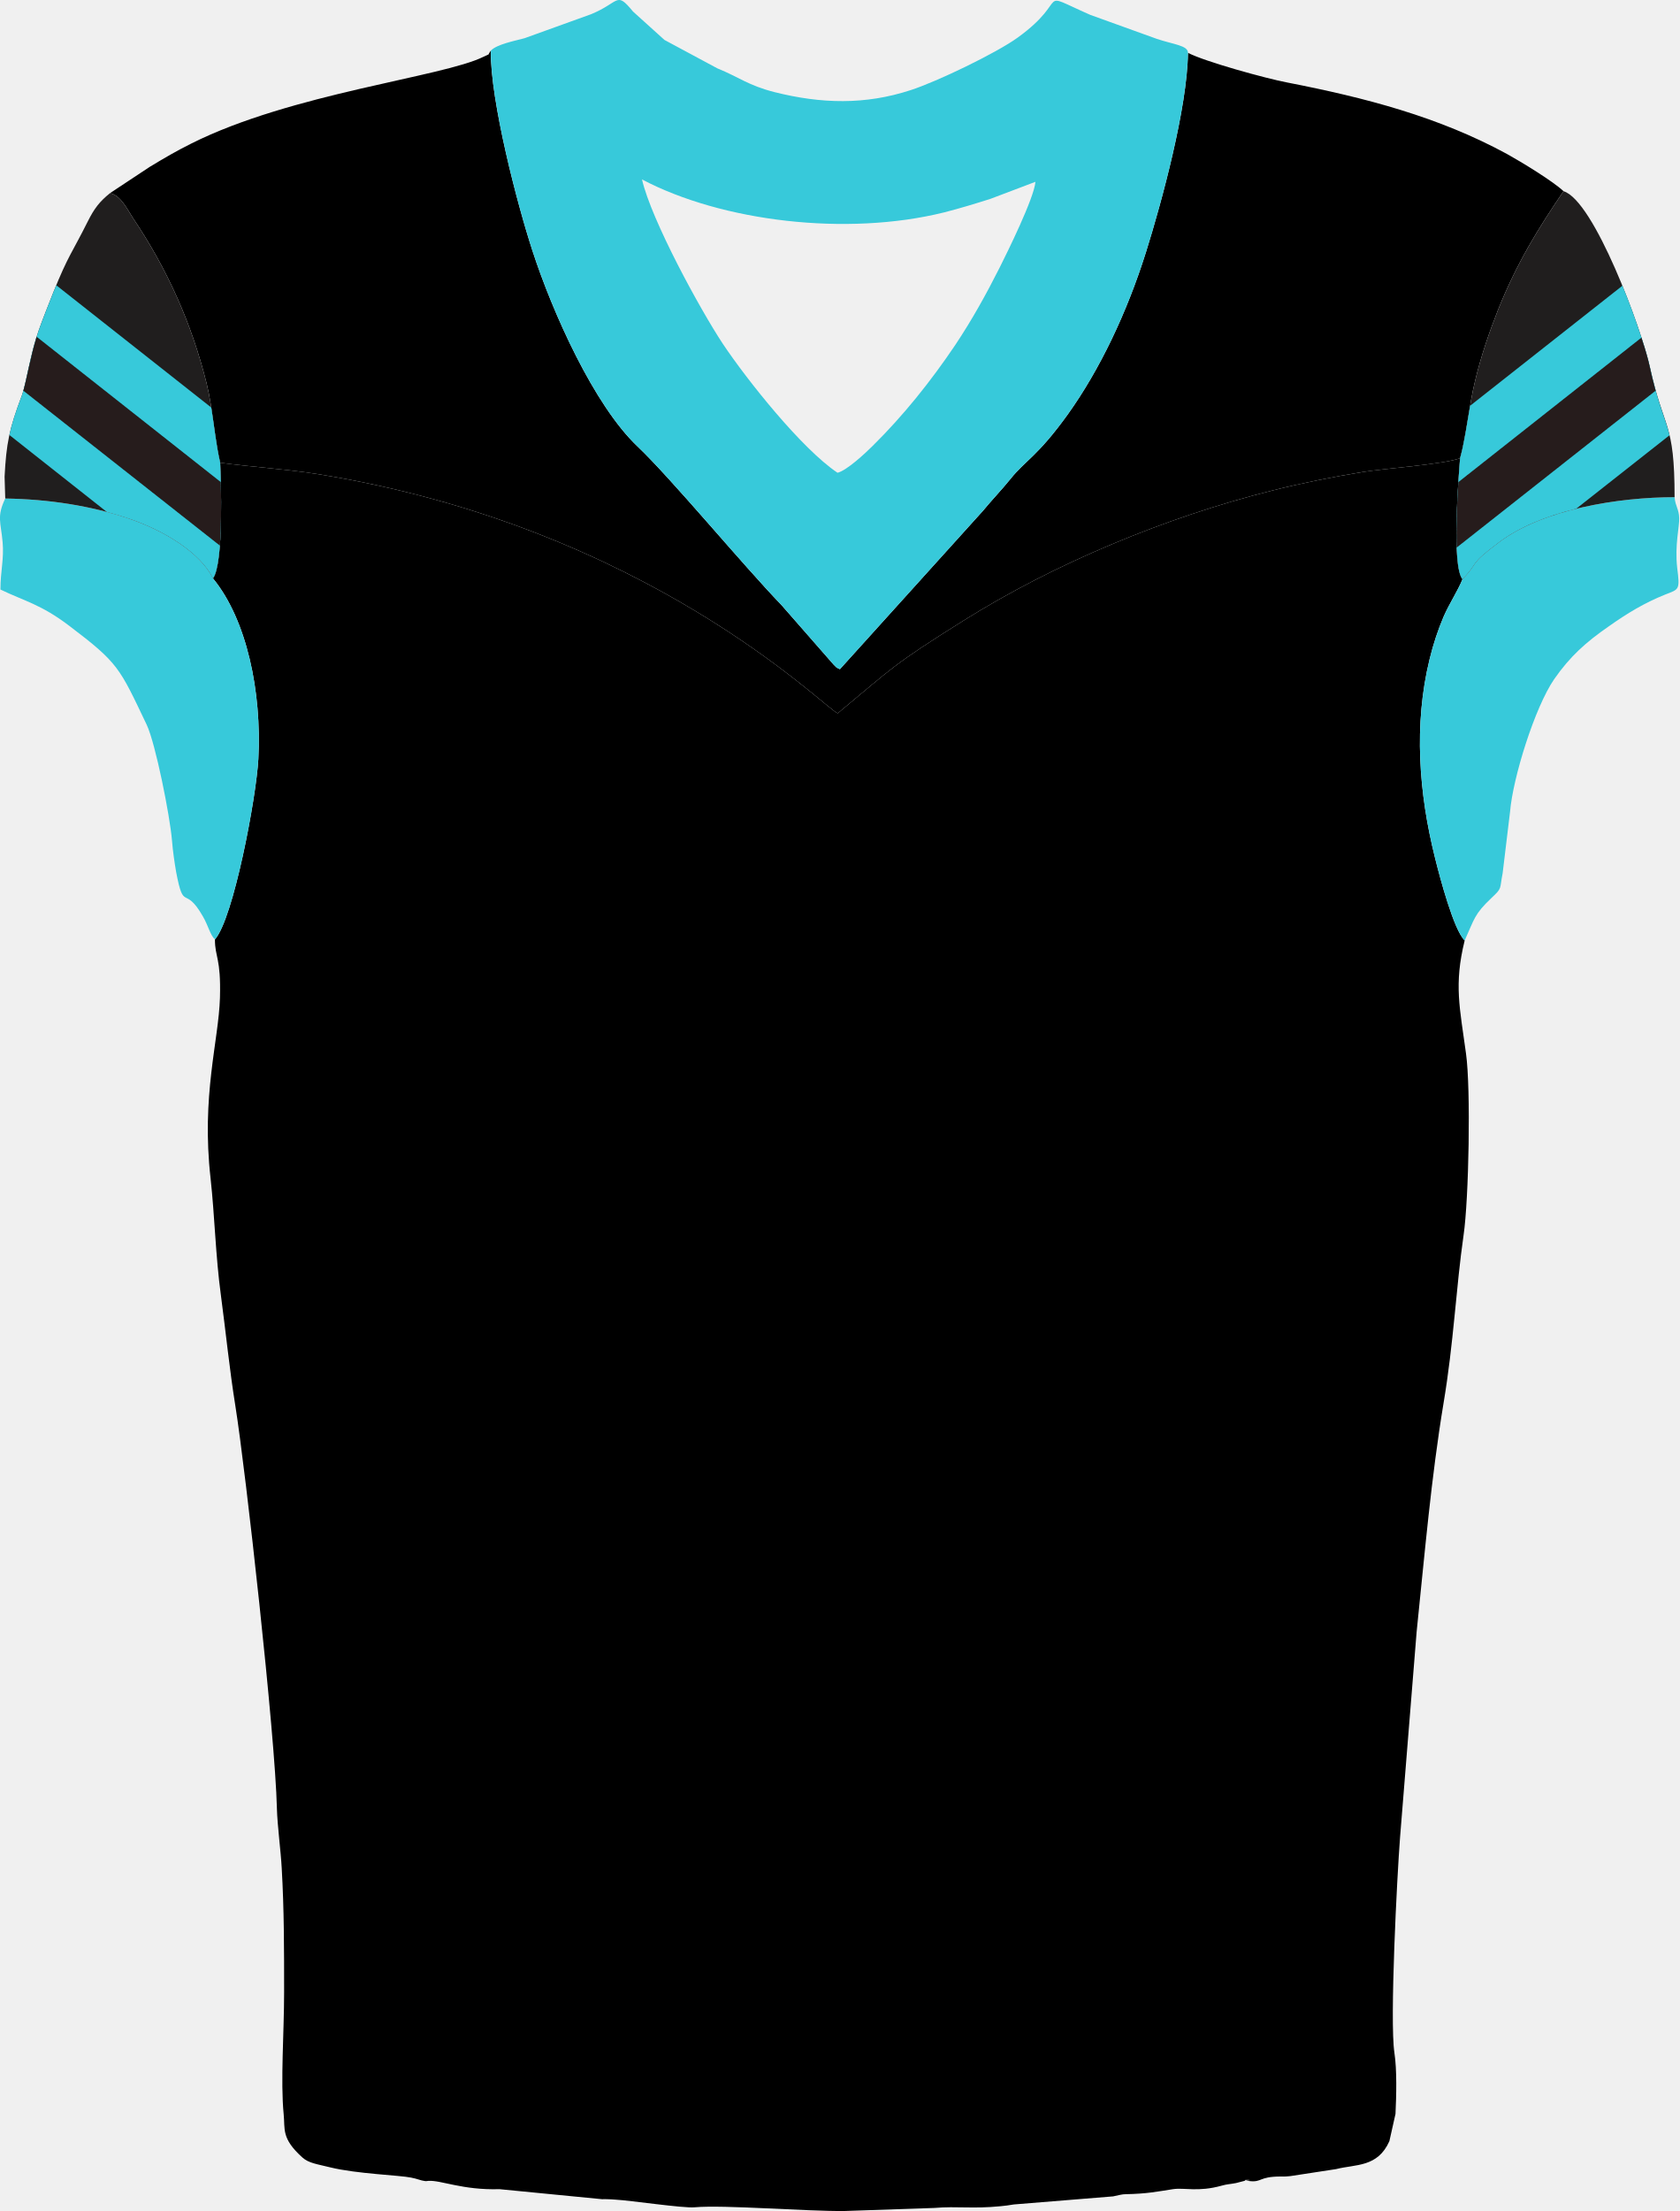
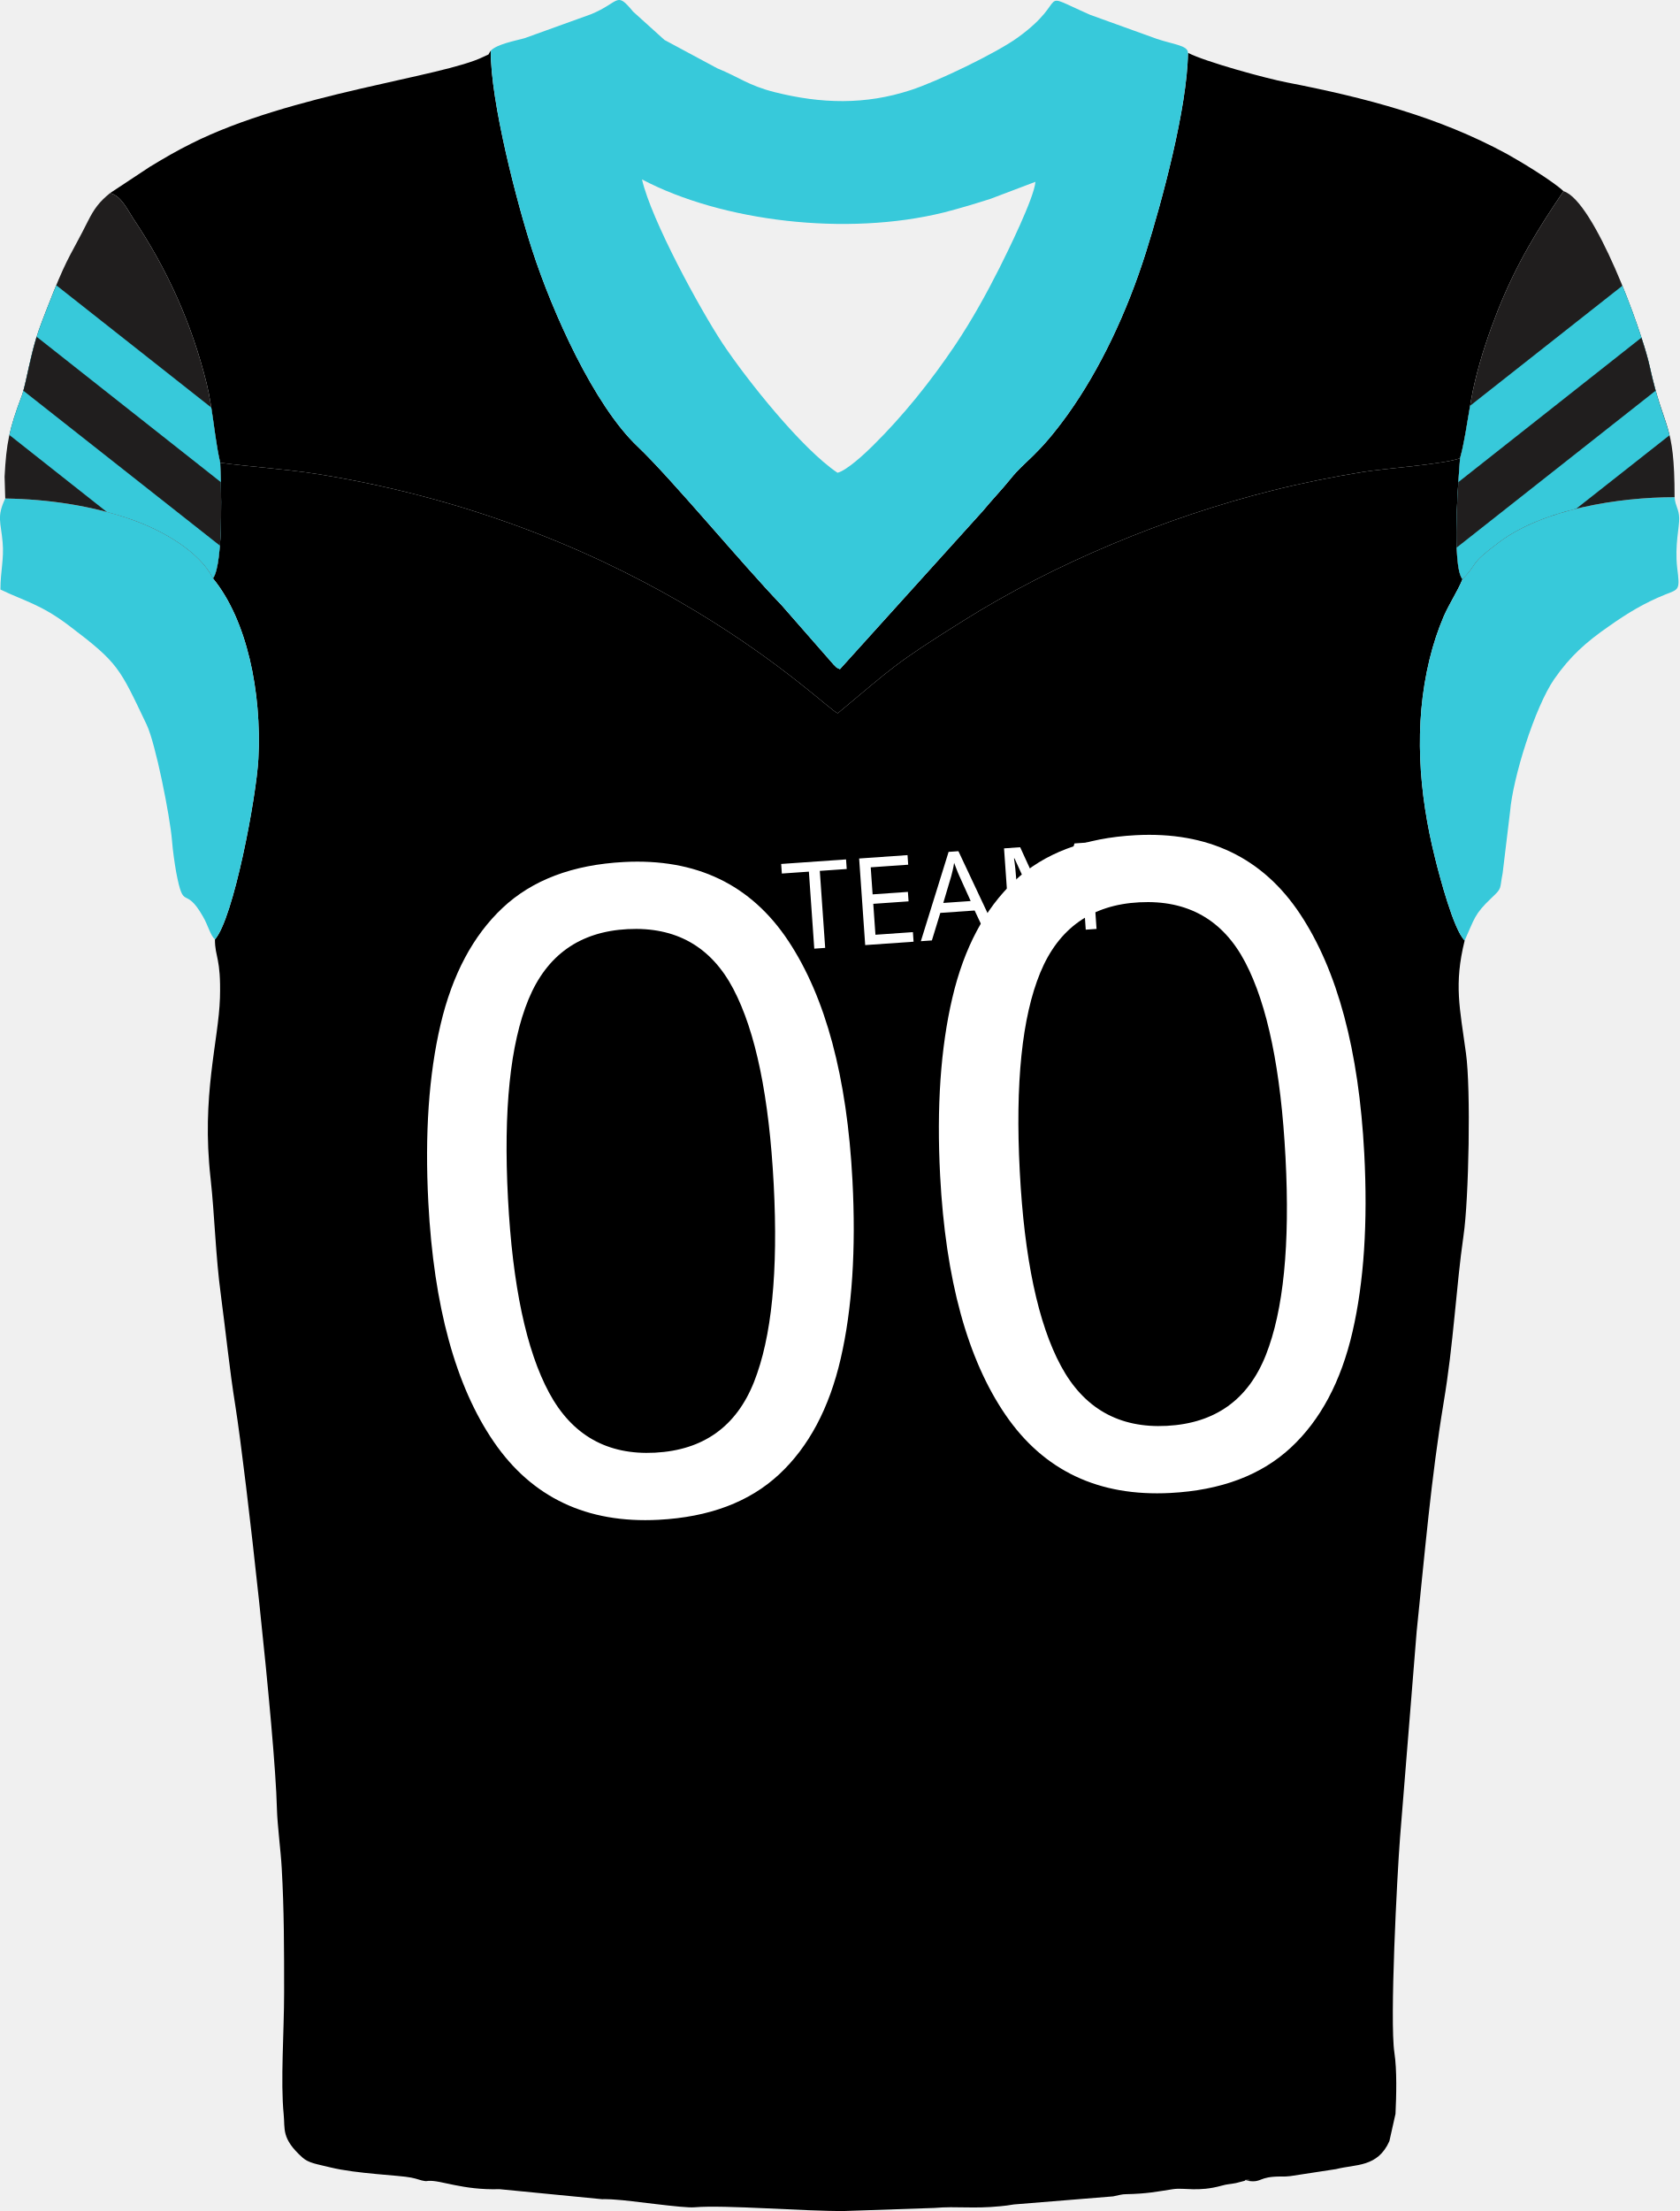
<svg xmlns="http://www.w3.org/2000/svg" xml:space="preserve" width="100%" height="100%" version="1.1" shape-rendering="geometricPrecision" text-rendering="geometricPrecision" image-rendering="optimizeQuality" fill-rule="evenodd" clip-rule="evenodd" viewBox="0 0 7695 10130" preserveAspectRatio="xMidYMid meet">
  <defs>
    <style data-fonts="true">@font-face { font-family: 'font_2'; src: url('http://127.0.0.1:8000/storage/fonts/37mrW2LoSAz4UV3Fw60rHUYMhqTS29wmTYG7KDOM') format('truetype'); }@font-face { font-family: 'font_3'; src: url('http://127.0.0.1:8000/storage/fonts/6HfvTaKlMgaTqxRG72ZhhoB880t6VVGunu5QHHp6') format('truetype'); }@font-face { font-family: 'font_4'; src: url('http://127.0.0.1:8000/storage/fonts/6q5lPJecyQvh4nloAo6VOQQMEu2p1HTOlzIzSerz') format('truetype'); }@font-face { font-family: 'font_5'; src: url('http://127.0.0.1:8000/storage/fonts/D3O6qgC2TlIuZwX3ThNRuFmGZCdHiNmTJui6cxLU') format('truetype'); }</style>
+     <clipPath id="clip-svg-part-1">
+       <path fill="BLACK" d="M504 885c50,10 79,74 106,115 156,232 268,480 337,757 29,118 35,248 62,363 148,20 291,28 440,51 1519,242 2330,1075 2390,1097 253,-210 251,-221 577,-425 414,-260 927,-474 1416,-596 135,-34 275,-62 416,-85 101,-16 379,-36 443,-63 27,-93 42,-247 69,-355 27,-113 65,-223 104,-322 87,-218 185,-375 301,-546 -47,-45 -193,-134 -260,-171 -313,-170 -647,-257 -1006,-327 -96,-18 -379,-96 -455,-136 -3,252 -120,683 -192,912 -88,280 -213,541 -359,745 -139,193 -195,211 -262,295 -42,52 -85,96 -127,147l-655 725c-23,-12 -7,0 -28,-20l-240 -274c-182,-189 -504,-579 -660,-727 -199,-189 -389,-613 -481,-896 -69,-211 -193,-685 -191,-917 -18,27 1,11 -33,28 -187,93 -880,167 -1340,398 -70,35 -121,65 -189,106l-183 121z" data-part-name="svg-part-1" class="svg-hoverable" style="cursor: pointer; transition: 0.3s;" />
+     </clipPath>
+     <clipPath id="clip-svg-part-0">
+       <path fill="BLACK" d="M1009 2120c3,70 18,460 -33,530 155,189 224,519 208,827 -9,174 -114,732 -199,827 0,84 28,83 23,267 -6,199 -86,448 -43,828 19,173 23,357 47,533 24,180 39,337 67,512 47,295 182,1503 190,1842 2,78 18,196 22,273 11,190 11,370 11,569 0,185 -17,406 -2,559 7,68 -12,110 86,198 29,26 67,30 127,45 122,30 319,36 371,47 27,5 47,14 59,15 10,2 10,1 20,0 58,-4 156,43 326,38l471 46c8,0 10,-1 24,0 8,0 27,1 37,2 64,3 311,40 362,35 137,-12 512,19 687,17l412 -14c107,-9 173,5 304,-8 27,-3 30,-3 60,-8l455 -37c28,-6 42,-10 57,-10 101,-2 145,-12 217,-23 53,-8 115,14 223,-16 29,-8 35,-6 66,-12 14,-3 44,-12 46,-12 58,-3 -50,-5 17,3 56,6 42,-20 137,-21 16,0 21,1 50,-2l209 -32c90,-23 190,-7 244,-128l28 -125c4,-82 7,-202 -5,-280 -22,-146 12,-809 26,-988l76 -942c37,-358 67,-707 123,-1045 47,-279 57,-527 92,-771 24,-163 34,-671 11,-833 -28,-208 -56,-314 -6,-517 -50,-48 -114,-290 -136,-379 -74,-295 -98,-610 -25,-909 17,-70 39,-136 65,-197 28,-63 63,-114 86,-170 -50,-62 -19,-453 -11,-555 -64,27 -342,47 -443,63 -141,23 -281,51 -416,85 -489,122 -1002,336 -1416,596 -326,204 -324,215 -577,425 -60,-22 -871,-855 -2390,-1097 -149,-23 -292,-31 -440,-51z" data-part-name="svg-part-0" class="svg-hoverable" style="cursor: pointer; transition: 0.3s;" />
+     </clipPath>
  </defs>
  <g id="Layer_x0020_1">
-     <path fill="BLACK" d="M1009 2120c3,70 18,460 -33,530 155,189 224,519 208,827 -9,174 -114,732 -199,827 0,84 28,83 23,267 -6,199 -86,448 -43,828 19,173 23,357 47,533 24,180 39,337 67,512 47,295 182,1503 190,1842 2,78 18,196 22,273 11,190 11,370 11,569 0,185 -17,406 -2,559 7,68 -12,110 86,198 29,26 67,30 127,45 122,30 319,36 371,47 27,5 47,14 59,15 10,2 10,1 20,0 58,-4 156,43 326,38l471 46c8,0 10,-1 24,0 8,0 27,1 37,2 64,3 311,40 362,35 137,-12 512,19 687,17l412 -14c107,-9 173,5 304,-8 27,-3 30,-3 60,-8l455 -37c28,-6 42,-10 57,-10 101,-2 145,-12 217,-23 53,-8 115,14 223,-16 29,-8 35,-6 66,-12 14,-3 44,-12 46,-12 58,-3 -50,-5 17,3 56,6 42,-20 137,-21 16,0 21,1 50,-2l209 -32c90,-23 190,-7 244,-128l28 -125c4,-82 7,-202 -5,-280 -22,-146 12,-809 26,-988l76 -942c37,-358 67,-707 123,-1045 47,-279 57,-527 92,-771 24,-163 34,-671 11,-833 -28,-208 -56,-314 -6,-517 -50,-48 -114,-290 -136,-379 -74,-295 -98,-610 -25,-909 17,-70 39,-136 65,-197 28,-63 63,-114 86,-170 -50,-62 -19,-453 -11,-555 -64,27 -342,47 -443,63 -141,23 -281,51 -416,85 -489,122 -1002,336 -1416,596 -326,204 -324,215 -577,425 -60,-22 -871,-855 -2390,-1097 -149,-23 -292,-31 -440,-51z" id="svg-part-0" data-part-name="svg-part-0" class="svg-hoverable" style="cursor: pointer; transition: 0.3s;" />
+     <path fill="BLACK" d="M1009 2120c3,70 18,460 -33,530 155,189 224,519 208,827 -9,174 -114,732 -199,827 0,84 28,83 23,267 -6,199 -86,448 -43,828 19,173 23,357 47,533 24,180 39,337 67,512 47,295 182,1503 190,1842 2,78 18,196 22,273 11,190 11,370 11,569 0,185 -17,406 -2,559 7,68 -12,110 86,198 29,26 67,30 127,45 122,30 319,36 371,47 27,5 47,14 59,15 10,2 10,1 20,0 58,-4 156,43 326,38l471 46c8,0 10,-1 24,0 8,0 27,1 37,2 64,3 311,40 362,35 137,-12 512,19 687,17l412 -14c107,-9 173,5 304,-8 27,-3 30,-3 60,-8l455 -37c28,-6 42,-10 57,-10 101,-2 145,-12 217,-23 53,-8 115,14 223,-16 29,-8 35,-6 66,-12 14,-3 44,-12 46,-12 58,-3 -50,-5 17,3 56,6 42,-20 137,-21 16,0 21,1 50,-2l209 -32c90,-23 190,-7 244,-128l28 -125c4,-82 7,-202 -5,-280 -22,-146 12,-809 26,-988l76 -942c37,-358 67,-707 123,-1045 47,-279 57,-527 92,-771 24,-163 34,-671 11,-833 -28,-208 -56,-314 -6,-517 -50,-48 -114,-290 -136,-379 -74,-295 -98,-610 -25,-909 17,-70 39,-136 65,-197 28,-63 63,-114 86,-170 -50,-62 -19,-453 -11,-555 -64,27 -342,47 -443,63 -141,23 -281,51 -416,85 -489,122 -1002,336 -1416,596 -326,204 -324,215 -577,425 -60,-22 -871,-855 -2390,-1097 -149,-23 -292,-31 -440,-51z" id="svg-part-0" data-part-name="svg-part-0" class="svg-hoverable selected selected-svg-part" style="cursor: pointer; transition: 0.3s; filter: brightness(1.15); stroke: none;" />
    <path fill="BLACK" d="M504 885c50,10 79,74 106,115 156,232 268,480 337,757 29,118 35,248 62,363 148,20 291,28 440,51 1519,242 2330,1075 2390,1097 253,-210 251,-221 577,-425 414,-260 927,-474 1416,-596 135,-34 275,-62 416,-85 101,-16 379,-36 443,-63 27,-93 42,-247 69,-355 27,-113 65,-223 104,-322 87,-218 185,-375 301,-546 -47,-45 -193,-134 -260,-171 -313,-170 -647,-257 -1006,-327 -96,-18 -379,-96 -455,-136 -3,252 -120,683 -192,912 -88,280 -213,541 -359,745 -139,193 -195,211 -262,295 -42,52 -85,96 -127,147l-655 725c-23,-12 -7,0 -28,-20l-240 -274c-182,-189 -504,-579 -660,-727 -199,-189 -389,-613 -481,-896 -69,-211 -193,-685 -191,-917 -18,27 1,11 -33,28 -187,93 -880,167 -1340,398 -70,35 -121,65 -189,106l-183 121z" id="svg-part-1" data-part-name="svg-part-1" class="svg-hoverable" style="cursor: pointer; transition: 0.3s;" />
    <path fill="#37C9DA" d="M4745 833c-6,75 -130,325 -164,393 -62,123 -127,240 -203,354 -111,165 -238,324 -379,463 -34,34 -119,113 -161,123 -164,-110 -414,-424 -525,-590 -104,-157 -328,-567 -371,-754 366,193 938,262 1385,151 74,-19 143,-40 212,-62l206 -78zm0 0l0 0zm-2496 -601c-2,232 122,706 191,917 92,283 282,707 481,896 156,148 478,538 660,727l240 274c21,20 5,8 28,20l655 -725c42,-51 85,-95 127,-147 67,-84 123,-102 262,-295 146,-204 271,-465 359,-745 72,-229 189,-660 192,-912 0,-34 -66,-38 -143,-64l-305 -110c-259,-114 -83,-76 -332,104 -98,71 -370,202 -491,241 -208,68 -409,63 -624,9 -121,-31 -161,-68 -262,-109l-242 -130 -144 -130c-79,-96 -59,-43 -192,12l-305 110c-48,13 -127,28 -155,57z" id="svg-part-2" data-part-name="svg-part-2" class="svg-hoverable" style="cursor: pointer; transition: 0.3s;" />
    <path fill="#37C9DA" d="M985 4304c85,-95 190,-653 199,-827 16,-308 -53,-638 -208,-827 -59,-119 -226,-220 -386,-274 -173,-59 -368,-89 -566,-92 -40,84 -20,108 -12,200 7,77 -10,133 -10,217 110,53 186,68 315,166 227,172 230,191 355,453 41,86 107,420 116,529 4,51 12,104 19,145 36,190 38,56 123,205 24,41 34,87 55,105zm5717 -1650c-23,56 -58,107 -86,170 -26,61 -48,127 -65,197 -73,299 -49,614 25,909 22,89 86,331 136,379 46,-101 43,-119 123,-195 51,-48 36,-38 51,-113l34 -282c13,-156 113,-477 202,-607 73,-105 146,-170 250,-242 85,-60 162,-107 259,-146 64,-25 68,-20 55,-122 -12,-105 11,-191 9,-228 -1,-43 -17,-52 -21,-96 -257,0 -604,55 -806,208 -143,107 -86,86 -166,168z" id="svg-part-3" data-part-name="svg-part-3" class="svg-hoverable" style="cursor: pointer; transition: 0.3s;" />
    <path fill="#201E1E" d="M24 2284c198,3 393,33 566,92 160,54 327,155 386,274 51,-70 36,-460 33,-530 -27,-115 -33,-245 -62,-363 -69,-277 -181,-525 -337,-757 -27,-41 -56,-105 -106,-115 -48,39 -72,70 -102,130 -72,144 -89,154 -157,323 -23,58 -48,121 -67,174 -38,106 -57,240 -76,295 -1,3 -2,5 -3,8 -57,153 -70,215 -78,369l3 100zm6667 -185c-8,102 -39,493 11,555 80,-82 23,-61 166,-168 202,-153 549,-208 806,-208 0,-351 -48,-300 -114,-599 -37,-170 -255,-761 -395,-803 -116,171 -214,328 -301,546 -39,99 -77,209 -104,322 -27,108 -42,262 -69,355z" id="svg-part-4" data-part-name="svg-part-4" class="svg-hoverable" style="cursor: pointer; transition: 0.3s;" />
    <path fill="#37C9DA" d="M7435 1309l-698 550c-15,86 -28,177 -46,240 -8,102 -39,493 11,555 80,-82 23,-61 166,-168 95,-72 221,-122 355,-155l428 -337c-21,-85 -53,-141 -91,-315 -16,-72 -64,-221 -125,-370zm-7177 -2l710 560c14,85 23,173 41,253 3,70 18,460 -33,530 -59,-119 -226,-220 -386,-274 -33,-11 -66,-21 -100,-30l-447 -353c11,-52 28,-104 56,-178 1,-3 2,-5 3,-8 19,-55 38,-189 76,-295 19,-53 44,-116 67,-174 5,-11 9,-21 13,-31z" id="svg-part-5" data-part-name="svg-part-5" class="svg-hoverable" style="cursor: pointer; transition: 0.3s;" />
-     <path fill="#201E1E" d="M7522 1547l-839 662c-6,89 -11,207 -8,300l912 -719c-8,-31 -18,-68 -27,-111 -7,-32 -20,-78 -38,-132zm-7354 -4l844 666c2,81 3,197 -4,291l-901 -710c16,-56 33,-157 61,-247z" id="svg-part-6" data-part-name="svg-part-6" class="svg-hoverable selected" style="cursor: pointer; transition: 0.3s; filter: brightness(1.15); stroke: none;" />
+     <path fill="#201E1E" d="M7522 1547l-839 662c-6,89 -11,207 -8,300l912 -719c-8,-31 -18,-68 -27,-111 -7,-32 -20,-78 -38,-132zm-7354 -4l844 666c2,81 3,197 -4,291l-901 -710c16,-56 33,-157 61,-247z" id="svg-part-6" data-part-name="svg-part-6" class="svg-hoverable" style="cursor: pointer; transition: 0.3s;" />
+   </g>
+   <g id="application-group" clip-path="url(#clip-svg-part-0)">
+     <text id="app-1773213368176" x="4105" y="5352" font-size="4106" fill="#FFFFFF" text-anchor="middle" dominant-baseline="middle" paint-order="stroke fill" stroke-linejoin="round" style="font-family: font_3; cursor: move;" transform="rotate(177 4105 5352)">00</text>
+     <text id="app-1773213394320" x="4327" y="4111" font-size="557" fill="#FFFFFF" text-anchor="middle" dominant-baseline="middle" paint-order="stroke fill" stroke-linejoin="round" style="font-family: font_2; cursor: move;" transform="rotate(356 4327 4111)">TEAM</text>
  </g>
</svg>
